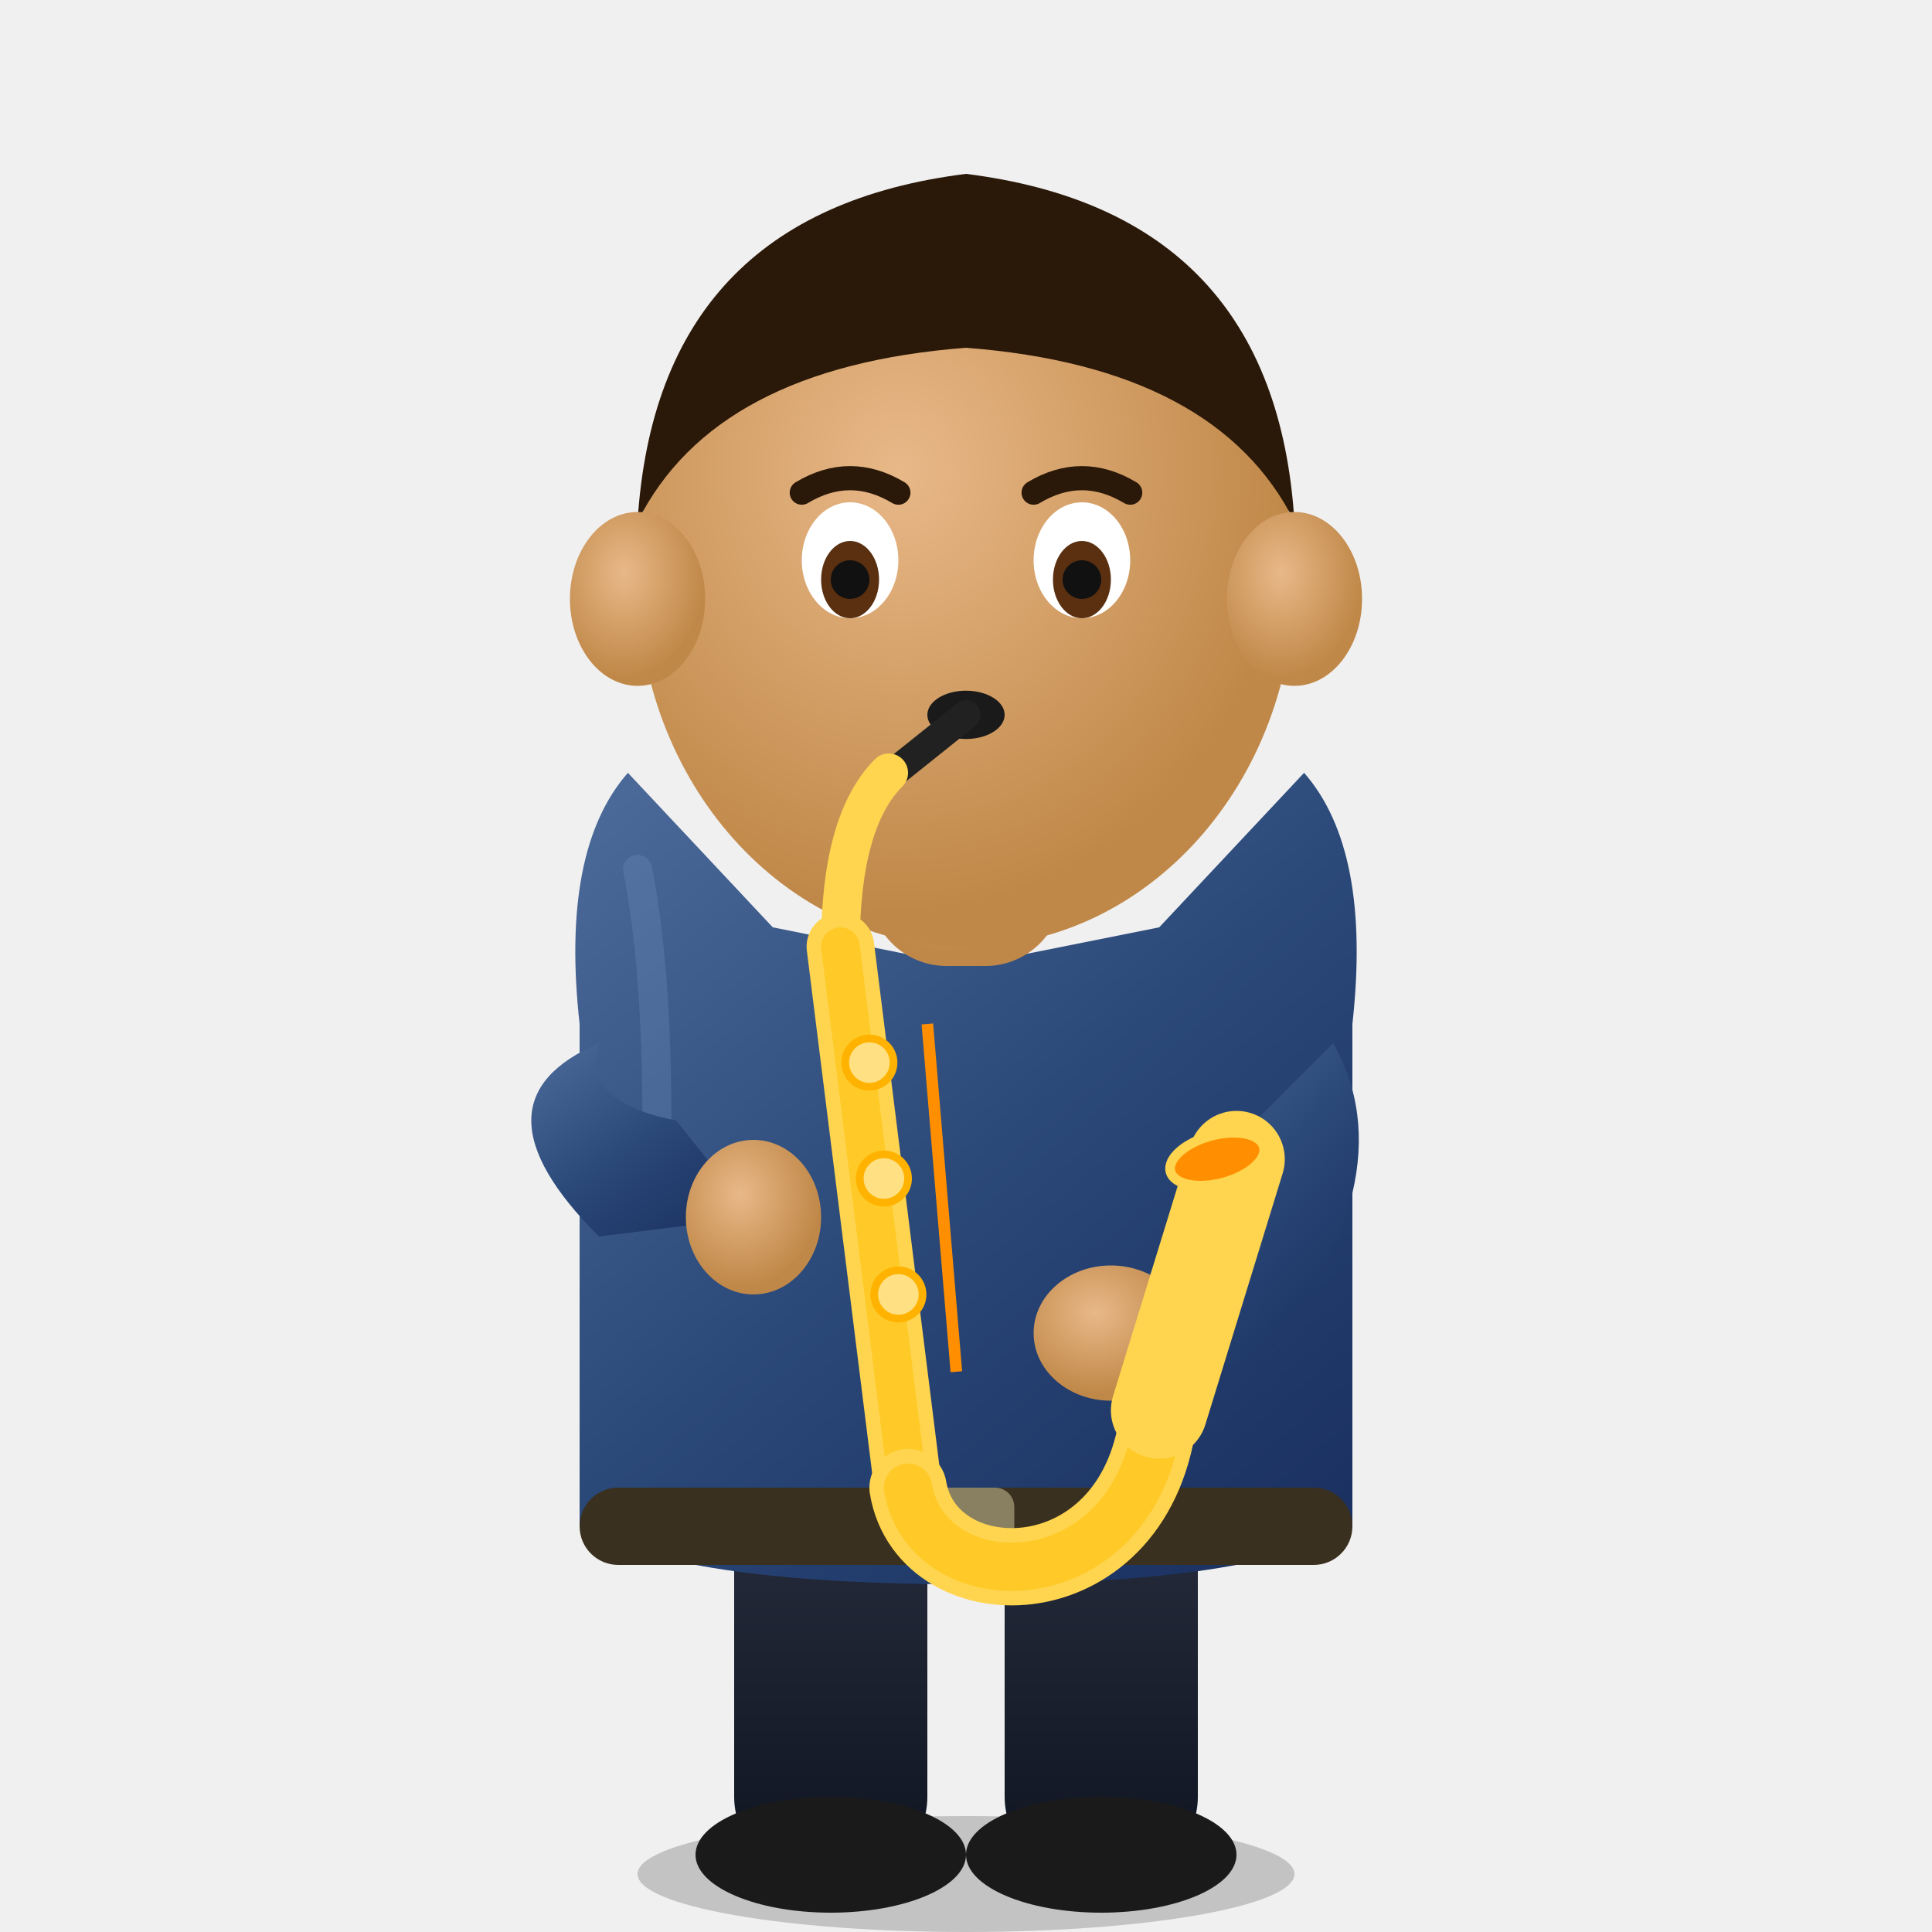
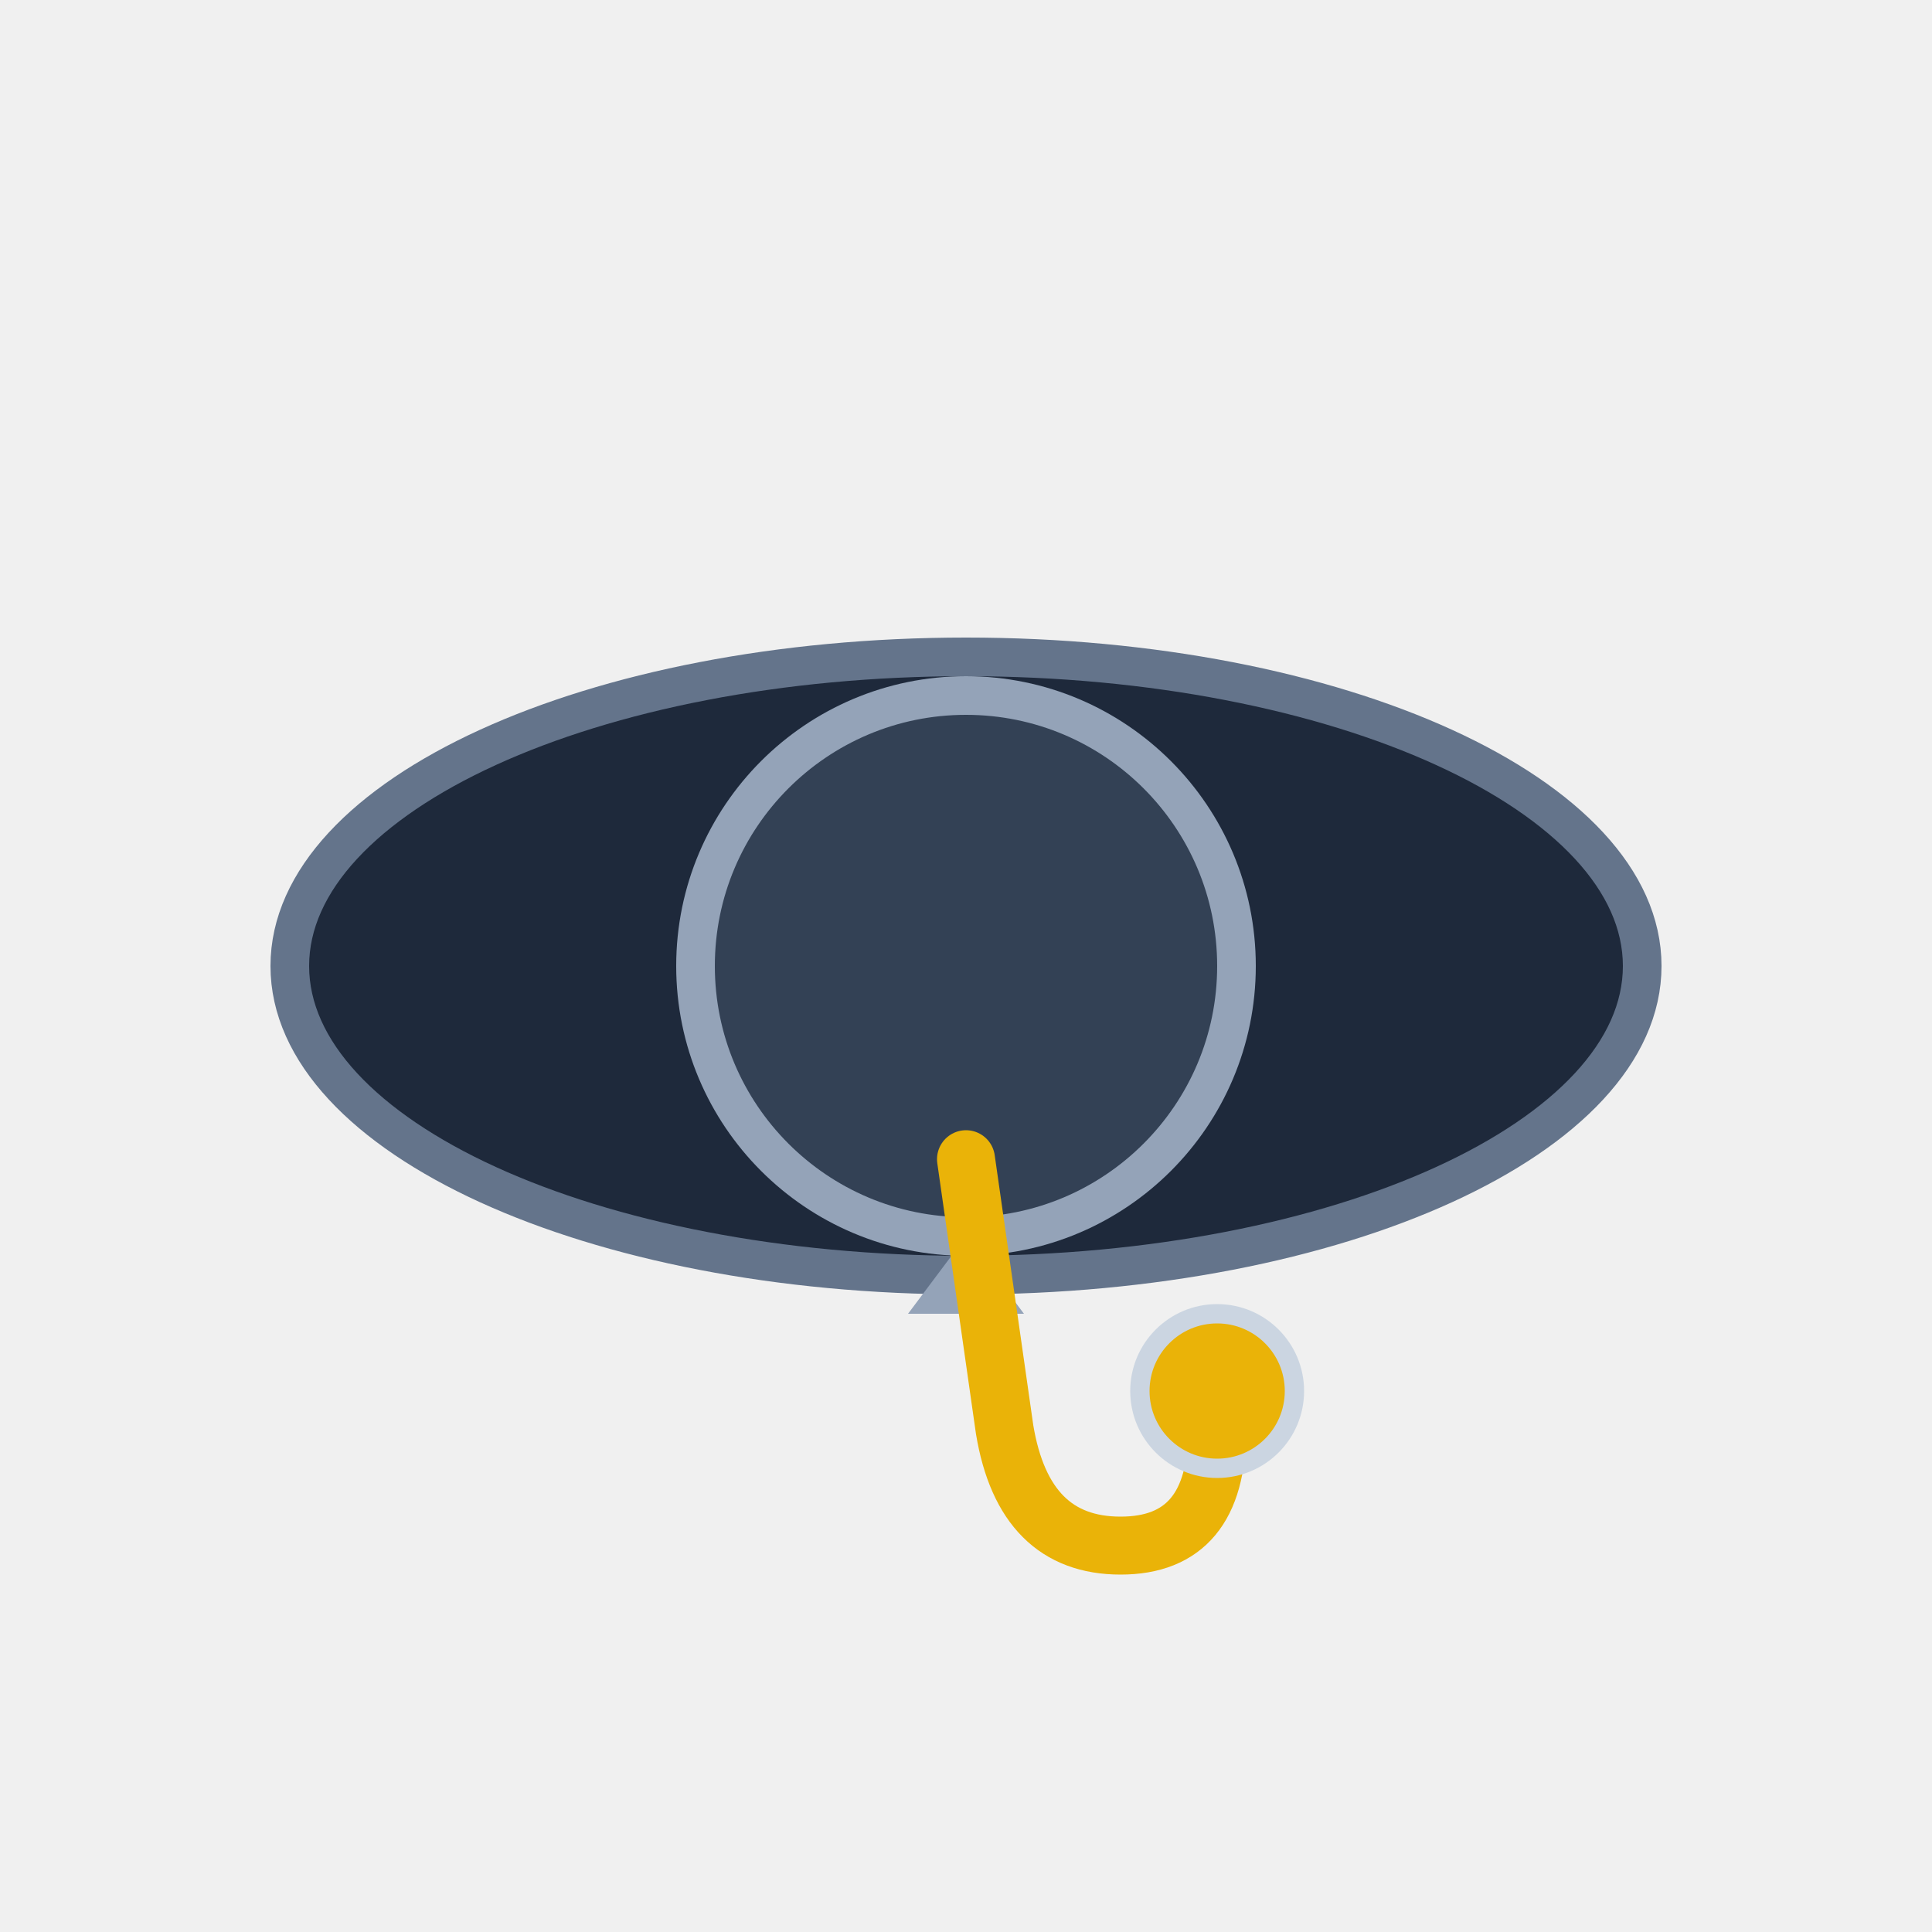
- <svg xmlns="http://www.w3.org/2000/svg" viewBox="0 0 200 200">
-   <defs>
-     <radialGradient id="skin" cx="40%" cy="35%" r="60%">
-       <stop offset="0%" stop-color="#E8B888" />
-       <stop offset="100%" stop-color="#C08848" />
-     </radialGradient>
-     <linearGradient id="shirt" x1="0.1" y1="0" x2="0.9" y2="1">
-       <stop offset="0%" stop-color="#4A6898" />
-       <stop offset="50%" stop-color="#2A4878" />
-       <stop offset="100%" stop-color="#1A3060" />
-     </linearGradient>
-     <linearGradient id="pants" x1="0" y1="0" x2="0" y2="1">
-       <stop offset="0%" stop-color="#2A3040" />
-       <stop offset="100%" stop-color="#0E1420" />
-     </linearGradient>
-   </defs>
-   <ellipse cx="100" cy="194" rx="34" ry="6" fill="#00000030" />
-   <rect x="76" y="150" width="20" height="44" rx="8" fill="url(#pants)" />
-   <rect x="104" y="150" width="20" height="44" rx="8" fill="url(#pants)" />
-   <ellipse cx="86" cy="192" rx="14" ry="6" fill="#1A1A1A" />
-   <ellipse cx="114" cy="192" rx="14" ry="6" fill="#1A1A1A" />
-   <path d="M 60 106 Q 58 88 65 80 L 80 96 L 100 100 L 120 96 L 135 80 Q 142 88 140 106 L 140 158 Q 130 164 100 164 Q 70 164 60 158 Z" fill="url(#shirt)" />
-   <path d="M 66 90 Q 68 100 68 116" stroke="#7090C0" stroke-width="3" fill="none" opacity="0.3" stroke-linecap="round" />
-   <path d="M 62 108 Q 48 114 62 128 L 78 126 L 70 116 Q 60 114 62 108 Z" fill="url(#shirt)" />
-   <path d="M 138 108 Q 146 122 130 142 L 115 138 L 124 124 Q 130 122 126 120 Z" fill="url(#shirt)" />
-   <ellipse cx="78" cy="126" rx="7" ry="8" fill="url(#skin)" />
-   <ellipse cx="115" cy="138" rx="8" ry="7" fill="url(#skin)" />
-   <rect x="90" y="72" width="20" height="28" rx="8" fill="url(#skin)" />
-   <ellipse cx="100" cy="60" rx="34" ry="38" fill="url(#skin)" />
-   <path d="M 66 54 Q 68 22 100 18 Q 132 22 134 54 Q 126 38 100 36 Q 74 38 66 54 Z" fill="#2A1808" />
-   <ellipse cx="88" cy="58" rx="5" ry="6" fill="#FFF" />
-   <ellipse cx="112" cy="58" rx="5" ry="6" fill="#FFF" />
-   <ellipse cx="88" cy="60" rx="3" ry="4" fill="#5A3010" />
-   <ellipse cx="112" cy="60" rx="3" ry="4" fill="#5A3010" />
-   <circle cx="88" cy="60" r="2" fill="#111" />
-   <circle cx="112" cy="60" r="2" fill="#111" />
-   <ellipse cx="100" cy="74" rx="4" ry="2.5" fill="#1A1A1A" />
-   <path d="M 83 51 Q 88 48 93 51" stroke="#2A1808" stroke-width="2.5" fill="none" stroke-linecap="round" />
-   <path d="M 107 51 Q 112 48 117 51" stroke="#2A1808" stroke-width="2.5" fill="none" stroke-linecap="round" />
-   <ellipse cx="66" cy="62" rx="7" ry="9" fill="url(#skin)" />
-   <ellipse cx="134" cy="62" rx="7" ry="9" fill="url(#skin)" />
-   <rect x="60" y="154" width="80" height="8" rx="4" fill="#3A3020" />
-   <rect x="95" y="154" width="10" height="8" rx="2" fill="#888060" />
-   <g transform="translate(72, 70)">
-     <path d="M 28 4 L 18 12" stroke="#212121" stroke-width="3" stroke-linecap="round" />
-     <path d="M 20 10 Q 15 15 15 28" fill="none" stroke="#FFD54F" stroke-width="4" stroke-linecap="round" />
-     <path d="M 15 28 L 22 84" fill="none" stroke="#FFD54F" stroke-width="7" stroke-linecap="round" />
-     <path d="M 15 28 L 22 84" fill="none" stroke="#FFCA28" stroke-width="4" stroke-linecap="round" />
-     <path d="M 22 84 C 24 96, 46 96, 48 76" fill="none" stroke="#FFD54F" stroke-width="8" stroke-linecap="round" />
-     <path d="M 22 84 C 24 96, 46 96, 48 76" fill="none" stroke="#FFCA28" stroke-width="5" stroke-linecap="round" />
-     <path d="M 48 76 L 56 50" fill="none" stroke="#FFD54F" stroke-width="10" stroke-linecap="round" />
-     <ellipse cx="54" cy="50" rx="5" ry="2.5" transform="rotate(-15, 54, 50)" fill="#FF8F00" stroke="#FFD54F" stroke-width="1" />
-     <circle cx="18" cy="40" r="2.5" fill="#FFE082" stroke="#FFB300" stroke-width="0.8" />
-     <circle cx="19.5" cy="52" r="2.5" fill="#FFE082" stroke="#FFB300" stroke-width="0.8" />
-     <circle cx="21" cy="64" r="2.5" fill="#FFE082" stroke="#FFB300" stroke-width="0.8" />
-     <line x1="24" y1="36" x2="27" y2="72" stroke="#FF8F00" stroke-width="1.2" />
-   </g>
+ <svg xmlns="http://www.w3.org/2000/svg" viewBox="0 0 100 100">
+   <ellipse cx="50" cy="50" rx="35" ry="16" fill="#1e293b" stroke="#64748b" stroke-width="2" />
+   <circle cx="50" cy="50" r="14" fill="#334155" stroke="#94a3b8" stroke-width="2" />
+   <path d="M 50 64 L 47 68 L 53 68 Z" fill="#94a3b8" />
+   <path d="M 50 60 L 52 74 Q 53 80 58 80 Q 63 80 63 74" fill="none" stroke="#eab308" stroke-width="3" stroke-linecap="round" />
+   <circle cx="63" cy="72" r="4" fill="#eab308" stroke="#cbd5e1" stroke-width="1" />
</svg>
